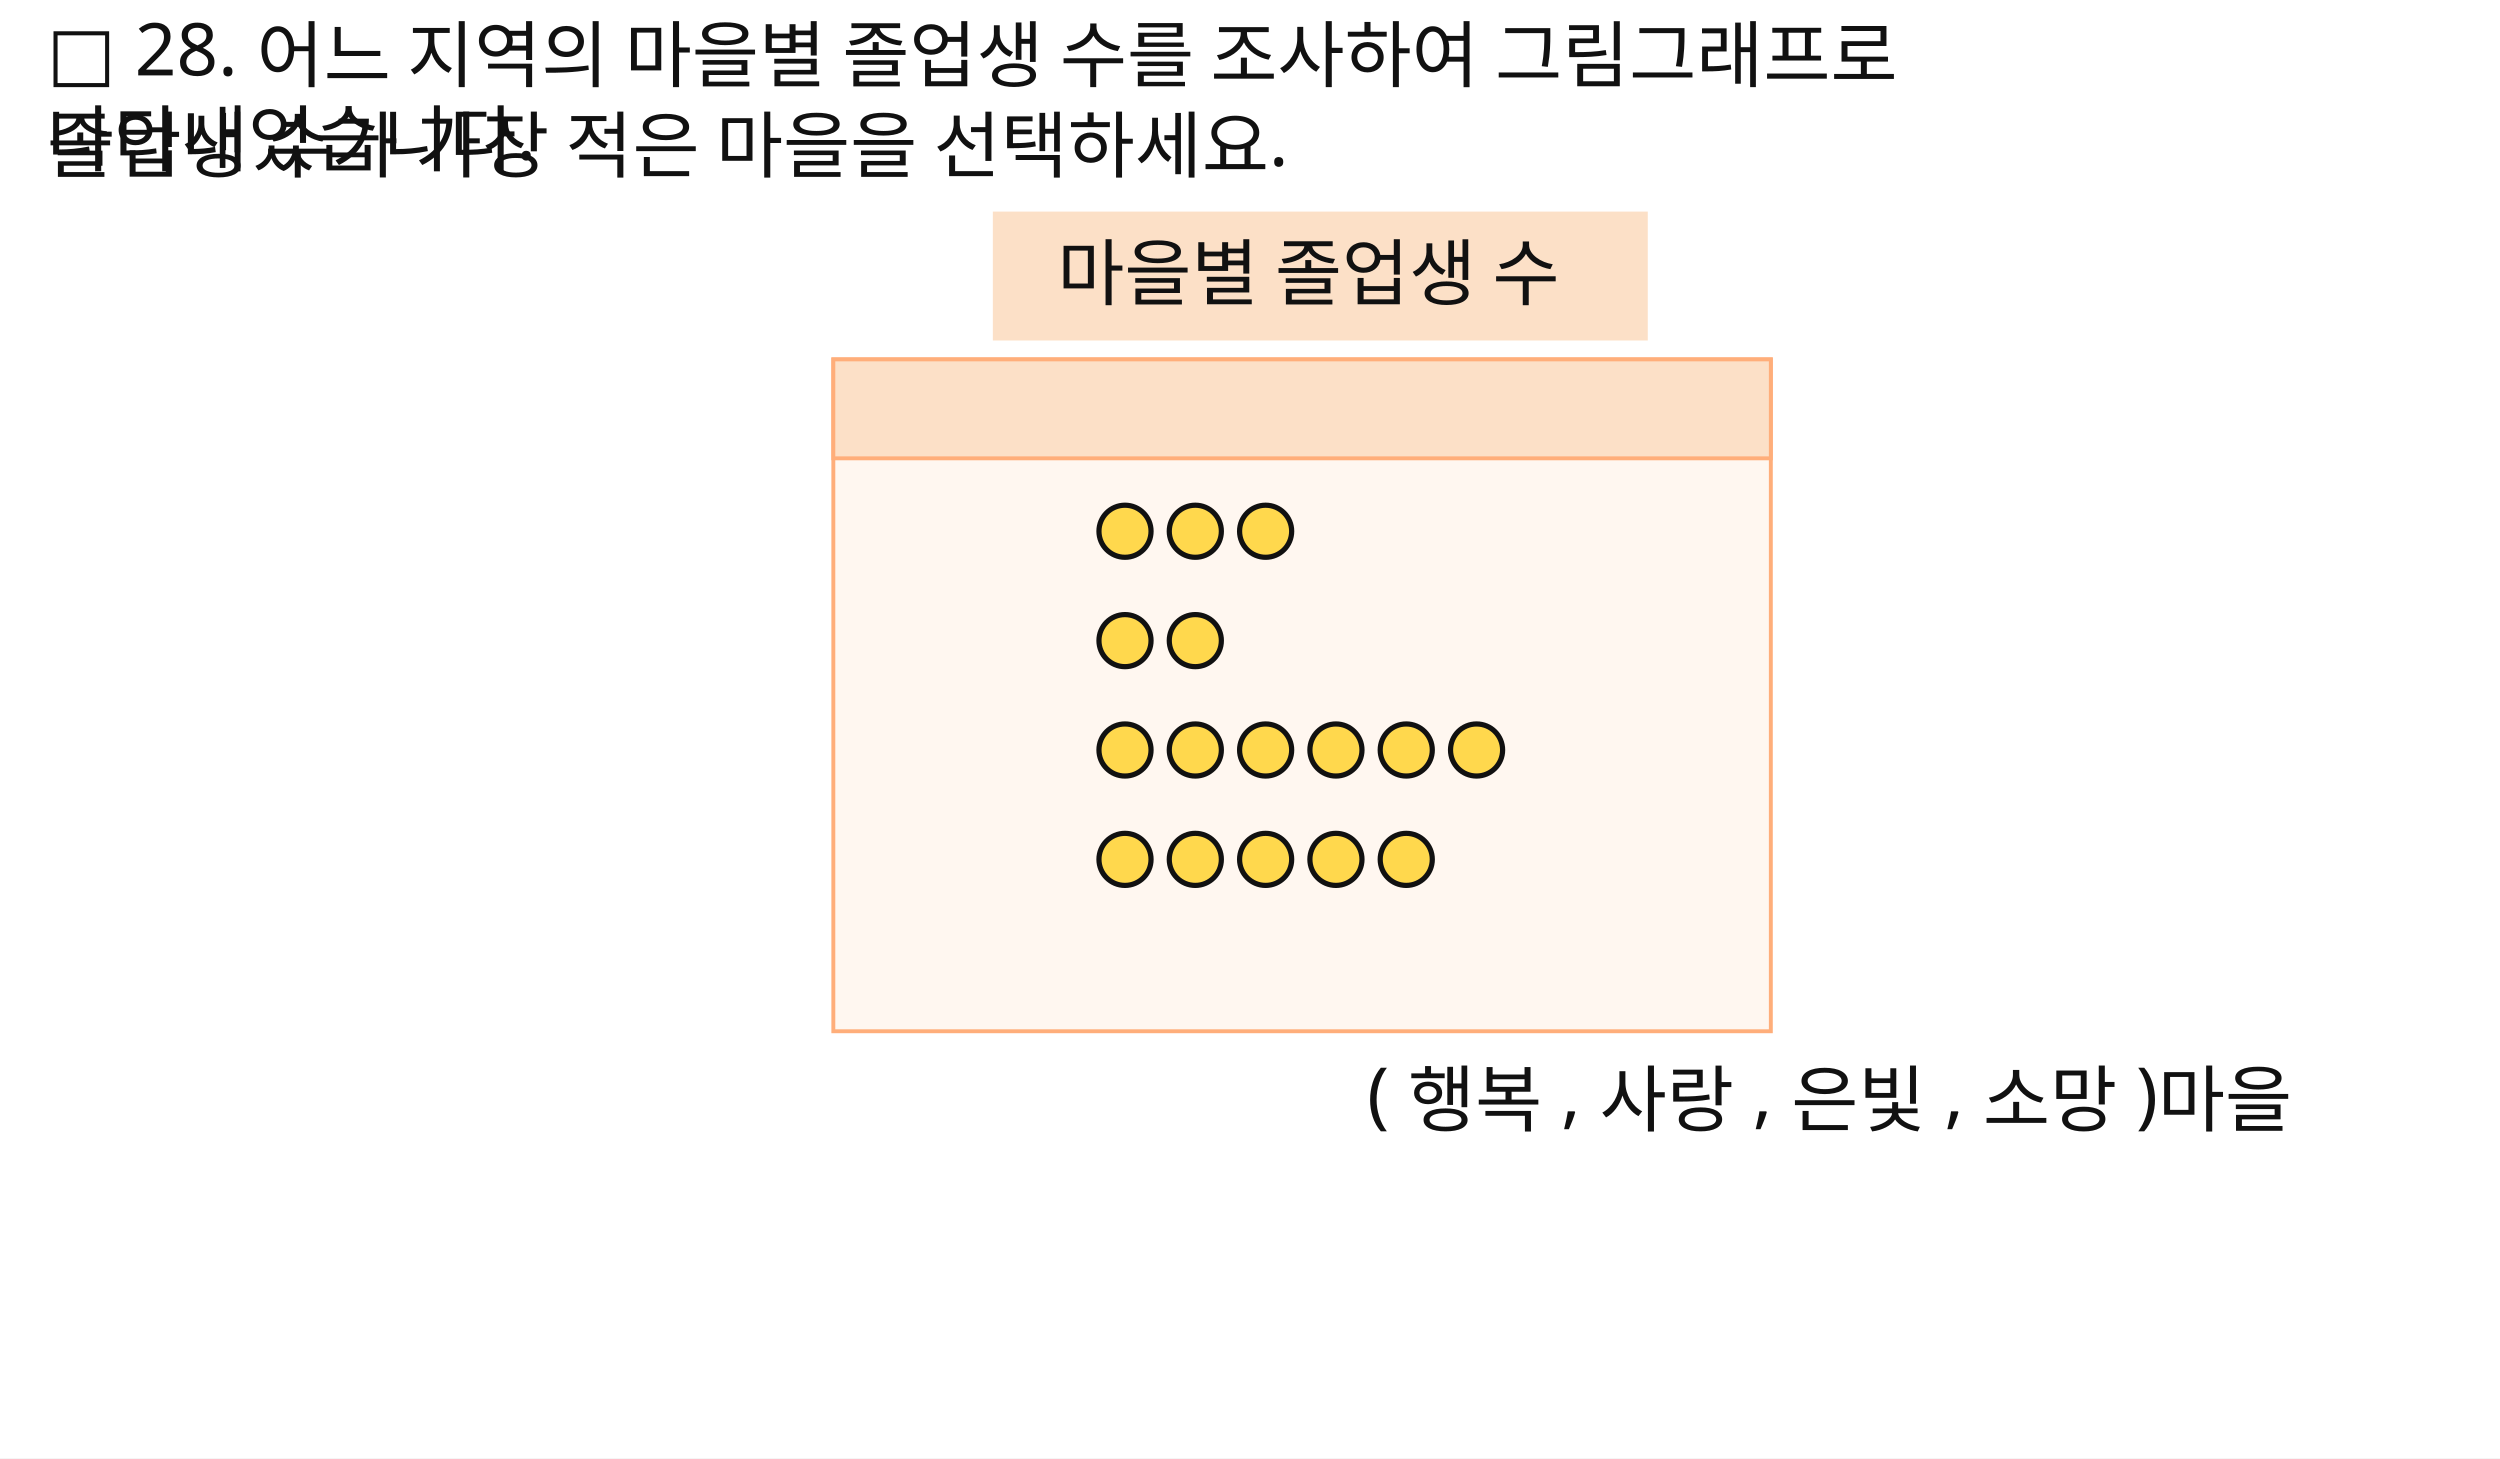
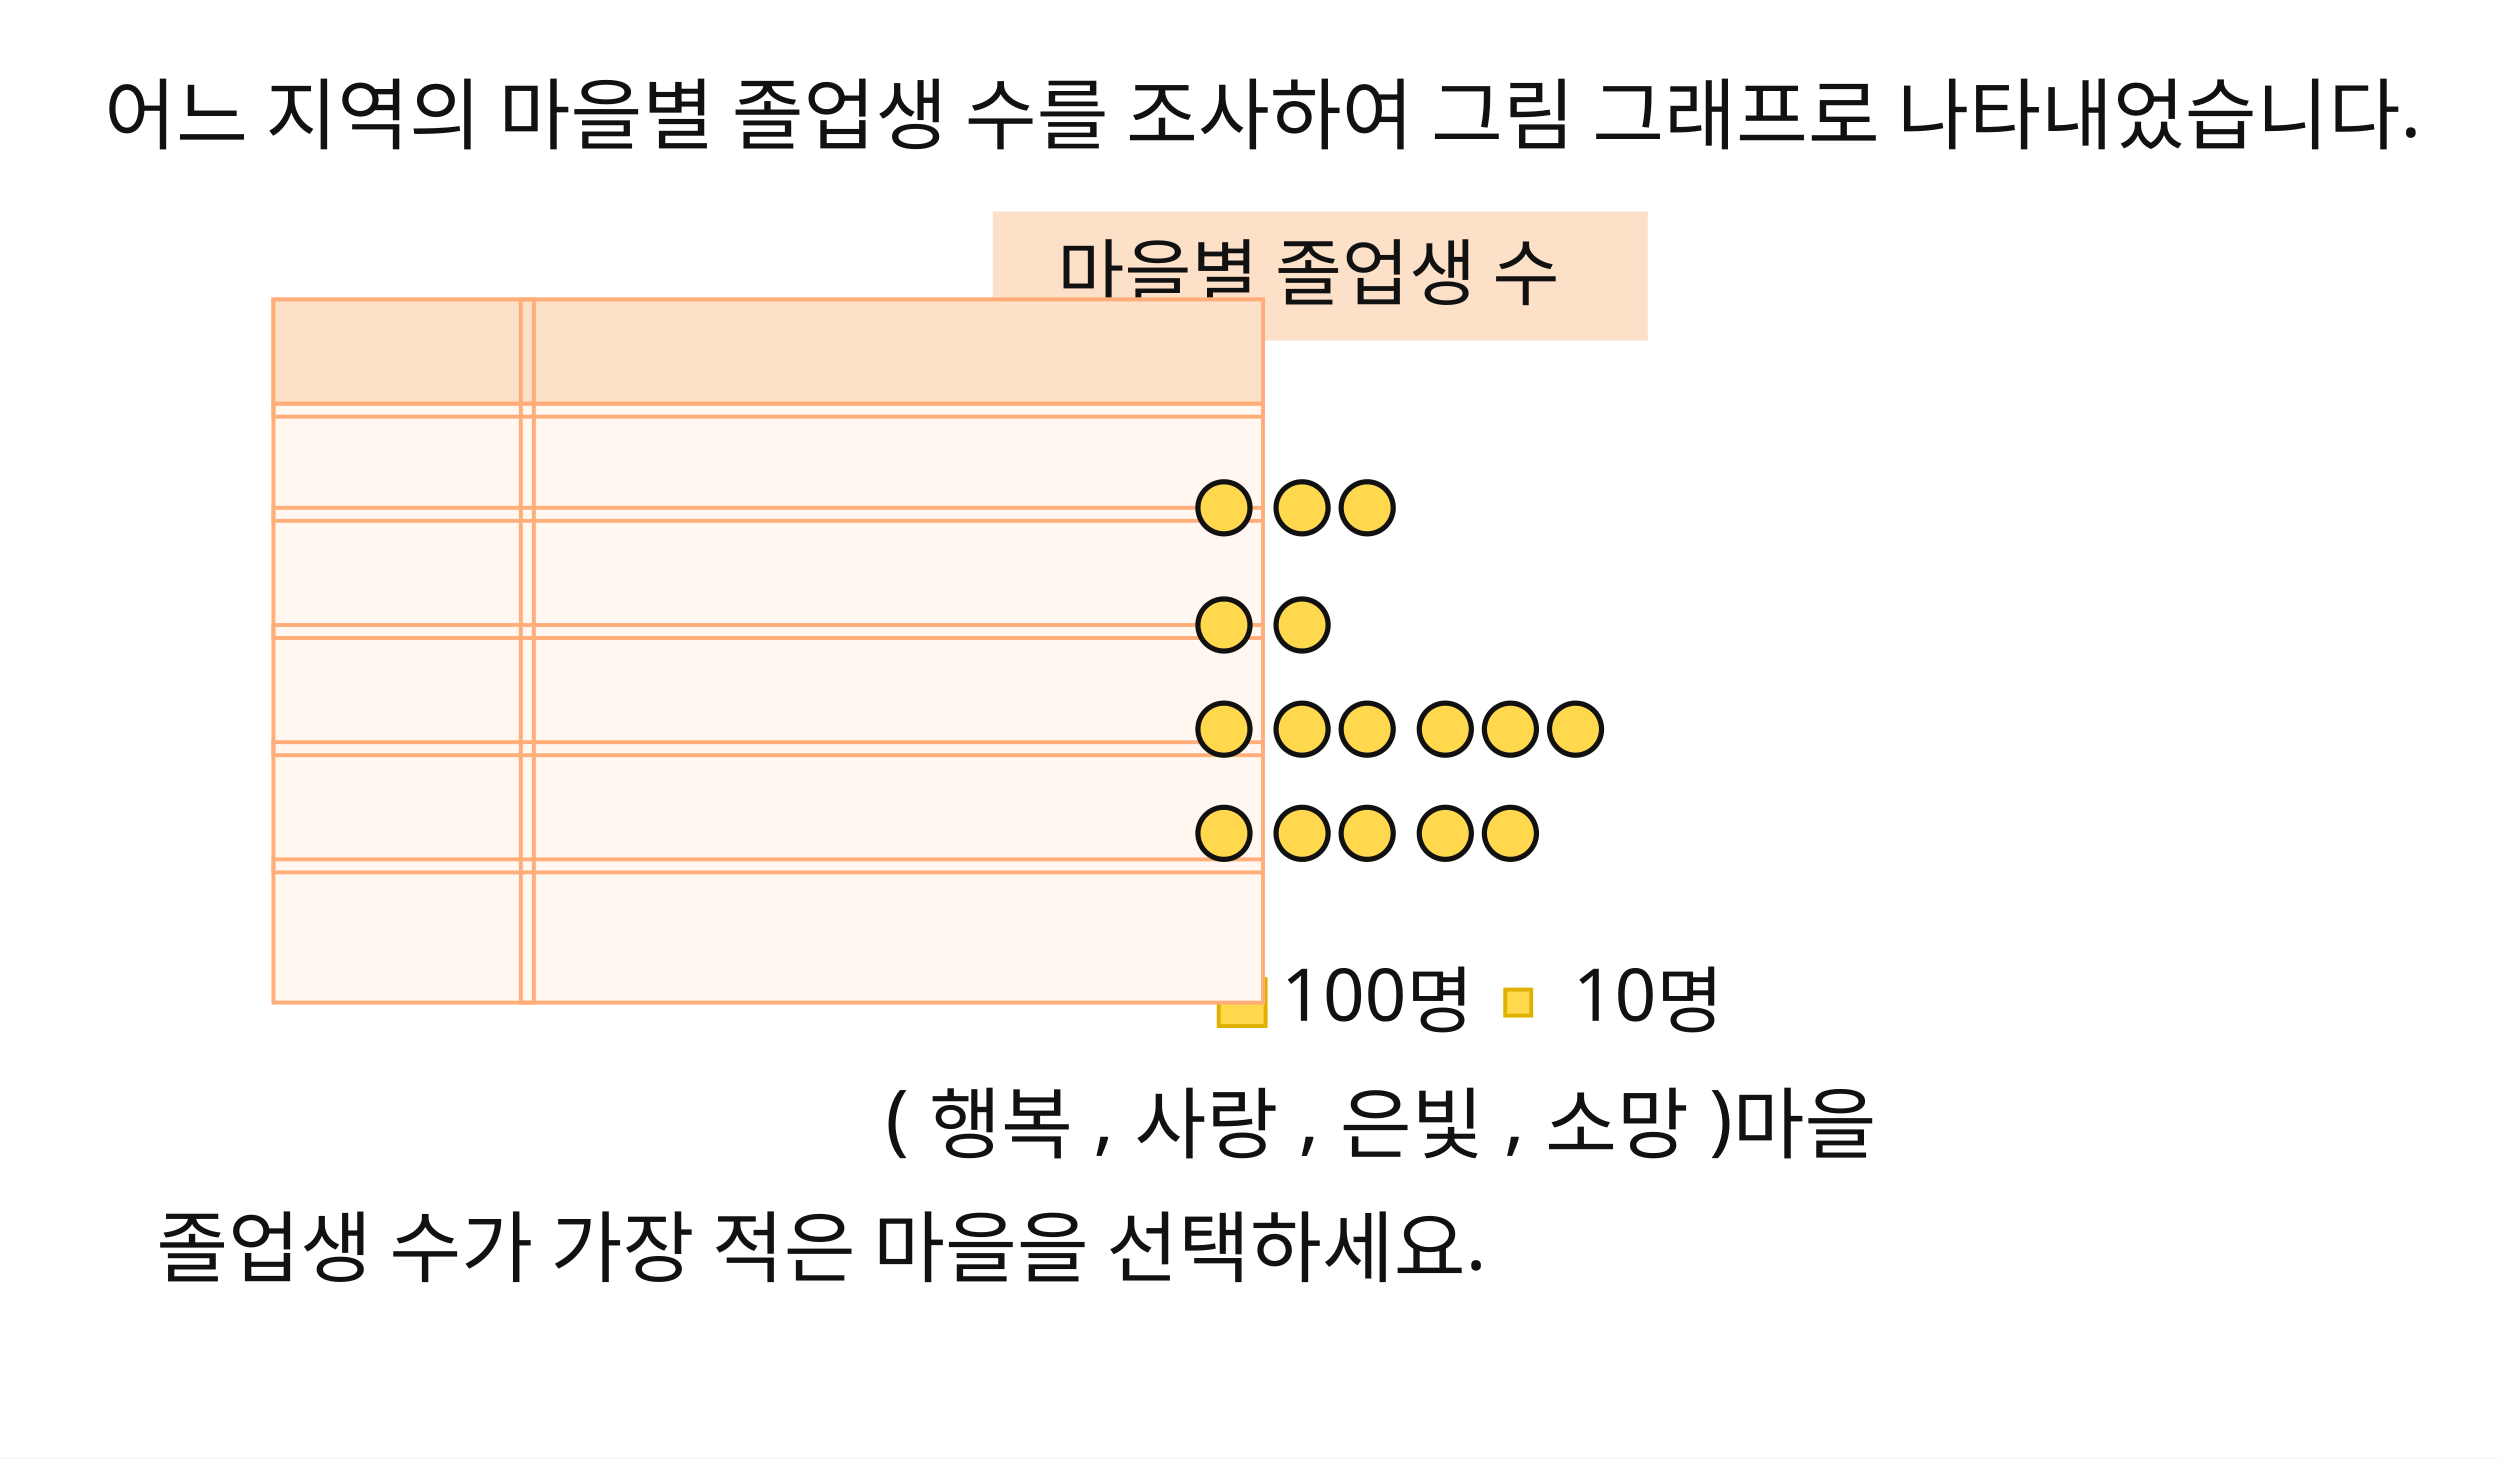
<svg xmlns="http://www.w3.org/2000/svg" width="960" height="560" viewBox="0 0 960 560">
  <rect x="0" y="0" width="960" height="560" fill="#FFFFFF" />
  <rect id="slot.title.rect" x="382" y="82" width="250" height="48" fill="#FCE0C7" stroke="#FCE0C7" stroke-width="1.5" />
  <rect id="slot.legend.big.icon.rect" x="468" y="376" width="18" height="18" fill="#FFD84D" stroke="#E0B200" stroke-width="1.5" />
  <rect id="slot.legend.small.icon.rect" x="578" y="380" width="10" height="10" fill="#FFD84D" stroke="#E0B200" stroke-width="1.5" />
-   <text id="slot.q1.text" x="18" y="30" fill="#111111" font-family="Noto Sans KR, sans-serif" font-size="28">
-     <tspan x="18" dy="0">□ 28. 어느 지역의 마을별 졸업생 수를 조사하여 그림그래프로</tspan>
-     <tspan x="18" dy="1.2em">나타내었습니다.</tspan>
-   </text>
-   <text id="slot.q2.text" x="18" y="66" fill="#111111" font-family="Noto Sans KR, sans-serif" font-size="28">졸업생 수가 가장 적은 마을을 선택하세요.</text>
-   <text id="slot.table.header.left.text" x="340" y="168" fill="#111111" font-family="Noto Sans KR, sans-serif" font-size="28">마을</text>
-   <text id="slot.table.header.right.text" x="456" y="168" fill="#111111" font-family="Noto Sans KR, sans-serif" font-size="28">졸업생 수</text>
-   <text id="slot.table.row1.label.text" x="344" y="210" fill="#111111" font-family="Noto Sans KR, sans-serif" font-size="28">행복</text>
-   <text id="slot.table.row2.label.text" x="344" y="252" fill="#111111" font-family="Noto Sans KR, sans-serif" font-size="28">사랑</text>
-   <text id="slot.table.row3.label.text" x="344" y="294" fill="#111111" font-family="Noto Sans KR, sans-serif" font-size="28">은빛</text>
-   <text id="slot.table.row4.label.text" x="344" y="336" fill="#111111" font-family="Noto Sans KR, sans-serif" font-size="28">소망</text>
+   <text id="slot.q1.text" x="40" y="55" fill="#111111" font-family="Noto Sans KR, sans-serif" font-size="30">어느 지역의 마을별 졸업생 수를 조사하여 그림 그래프로 나타내었습니다.</text>
+   <text id="slot.q2.text" x="60" y="490" fill="#111111" font-family="Noto Sans KR, sans-serif" font-size="30">졸업생 수가 가장 적은 마을을 선택하세요.</text>
+   <text id="slot.table.header.left.text" x="125" y="145" fill="#111111" font-family="Noto Sans KR, sans-serif" font-size="30">마을</text>
+   <text id="slot.table.header.right.text" x="250" y="145" fill="#111111" font-family="Noto Sans KR, sans-serif" font-size="30">졸업생 수</text>
+   <text id="slot.table.row1.label.text" x="130" y="190" fill="#111111" font-family="Noto Sans KR, sans-serif" font-size="30">행복</text>
+   <text id="slot.table.row2.label.text" x="130" y="230" fill="#111111" font-family="Noto Sans KR, sans-serif" font-size="30">사랑</text>
+   <text id="slot.table.row3.label.text" x="130" y="275" fill="#111111" font-family="Noto Sans KR, sans-serif" font-size="30">은빛</text>
+   <text id="slot.table.row4.label.text" x="130" y="320" fill="#111111" font-family="Noto Sans KR, sans-serif" font-size="30">소망</text>
  <text id="slot.legend.big.text.text" x="492" y="392" fill="#111111" font-family="Noto Sans KR, sans-serif" font-size="28">100명</text>
  <text id="slot.legend.small.text.text" x="604" y="392" fill="#111111" font-family="Noto Sans KR, sans-serif" font-size="28">10명</text>
-   <text id="slot.choice.text" x="525" y="430" fill="#111111" font-family="Noto Sans KR, sans-serif" font-size="28">( 행복 , 사랑 , 은빛 , 소망 )마을</text>
+   <text id="slot.choice.text" x="340" y="440" fill="#111111" font-family="Noto Sans KR, sans-serif" font-size="30">( 행복 , 사랑 , 은빛 , 소망 )마을</text>
  <text id="slot.title.text.text" x="406" y="115" fill="#111111" font-family="Noto Sans KR, sans-serif" font-size="28">마을별 졸업생 수</text>
-   <rect id="slot.table.frame.rect" x="320" y="138" width="360" height="258" fill="#FFF7F0" stroke="#FFAE7A" stroke-width="1.5" />
-   <rect id="slot.table.titlebox.rect" x="320" y="138" width="360" height="38" fill="#FCE0C7" stroke="#FFAE7A" stroke-width="1.5" />
-   <rect id="slot.table.grid.v1.rect" x="410" y="138" width="0" height="258" fill="none" stroke="#FFAE7A" stroke-width="1.5" />
-   <rect id="slot.table.grid.h1.rect" x="320" y="176" width="360" height="0" fill="none" stroke="#FFAE7A" stroke-width="1.5" />
-   <rect id="slot.table.grid.h2.rect" x="320" y="218" width="360" height="0" fill="none" stroke="#FFAE7A" stroke-width="1.5" />
-   <rect id="slot.table.grid.h3.rect" x="320" y="260" width="360" height="0" fill="none" stroke="#FFAE7A" stroke-width="1.5" />
-   <rect id="slot.table.grid.h4.rect" x="320" y="302" width="360" height="0" fill="none" stroke="#FFAE7A" stroke-width="1.5" />
-   <rect id="slot.table.grid.h5.rect" x="320" y="344" width="360" height="0" fill="none" stroke="#FFAE7A" stroke-width="1.5" />
-   <circle id="slot.icon.h1.1.circle" cx="432" cy="204" r="10" stroke="#111111" stroke-width="2" fill="#FFD84D" />
-   <circle id="slot.icon.h1.2.circle" cx="459" cy="204" r="10" stroke="#111111" stroke-width="2" fill="#FFD84D" />
-   <circle id="slot.icon.h1.3.circle" cx="486" cy="204" r="10" stroke="#111111" stroke-width="2" fill="#FFD84D" />
-   <circle id="slot.icon.h2.1.circle" cx="432" cy="246" r="10" stroke="#111111" stroke-width="2" fill="#FFD84D" />
-   <circle id="slot.icon.h2.2.circle" cx="459" cy="246" r="10" stroke="#111111" stroke-width="2" fill="#FFD84D" />
-   <circle id="slot.icon.h3.1.circle" cx="432" cy="288" r="10" stroke="#111111" stroke-width="2" fill="#FFD84D" />
-   <circle id="slot.icon.h3.2.circle" cx="459" cy="288" r="10" stroke="#111111" stroke-width="2" fill="#FFD84D" />
-   <circle id="slot.icon.h3.3.circle" cx="486" cy="288" r="10" stroke="#111111" stroke-width="2" fill="#FFD84D" />
-   <circle id="slot.icon.h3.4.circle" cx="513" cy="288" r="10" stroke="#111111" stroke-width="2" fill="#FFD84D" />
-   <circle id="slot.icon.h3.5.circle" cx="540" cy="288" r="10" stroke="#111111" stroke-width="2" fill="#FFD84D" />
-   <circle id="slot.icon.h3.6.circle" cx="567" cy="288" r="10" stroke="#111111" stroke-width="2" fill="#FFD84D" />
-   <circle id="slot.icon.h4.1.circle" cx="432" cy="330" r="10" stroke="#111111" stroke-width="2" fill="#FFD84D" />
-   <circle id="slot.icon.h4.2.circle" cx="459" cy="330" r="10" stroke="#111111" stroke-width="2" fill="#FFD84D" />
-   <circle id="slot.icon.h4.3.circle" cx="486" cy="330" r="10" stroke="#111111" stroke-width="2" fill="#FFD84D" />
-   <circle id="slot.icon.h4.4.circle" cx="513" cy="330" r="10" stroke="#111111" stroke-width="2" fill="#FFD84D" />
-   <circle id="slot.icon.h4.5.circle" cx="540" cy="330" r="10" stroke="#111111" stroke-width="2" fill="#FFD84D" />
+   <rect id="slot.table.frame.rect" x="105" y="115" width="380" height="270" fill="#FFF7F0" stroke="#FFAE7A" stroke-width="1.5" />
+   <rect id="slot.table.titlebox.rect" x="105" y="115" width="380" height="40" fill="#FCE0C7" stroke="#FFAE7A" stroke-width="1.5" />
+   <rect id="slot.table.grid.v1.rect" x="200" y="115" width="5" height="270" fill="none" stroke="#FFAE7A" stroke-width="1.5" />
+   <rect id="slot.table.grid.h1.rect" x="105" y="155" width="380" height="5" fill="none" stroke="#FFAE7A" stroke-width="1.5" />
+   <rect id="slot.table.grid.h2.rect" x="105" y="195" width="380" height="5" fill="none" stroke="#FFAE7A" stroke-width="1.5" />
+   <rect id="slot.table.grid.h3.rect" x="105" y="240" width="380" height="5" fill="none" stroke="#FFAE7A" stroke-width="1.5" />
+   <rect id="slot.table.grid.h4.rect" x="105" y="285" width="380" height="5" fill="none" stroke="#FFAE7A" stroke-width="1.5" />
+   <rect id="slot.table.grid.h5.rect" x="105" y="330" width="380" height="5" fill="none" stroke="#FFAE7A" stroke-width="1.5" />
+   <circle id="slot.icon.h1.1.circle" cx="470" cy="195" r="10" stroke="#111111" stroke-width="2" fill="#FFD84D" />
+   <circle id="slot.icon.h1.2.circle" cx="500" cy="195" r="10" stroke="#111111" stroke-width="2" fill="#FFD84D" />
+   <circle id="slot.icon.h1.3.circle" cx="525" cy="195" r="10" stroke="#111111" stroke-width="2" fill="#FFD84D" />
+   <circle id="slot.icon.h2.1.circle" cx="470" cy="240" r="10" stroke="#111111" stroke-width="2" fill="#FFD84D" />
+   <circle id="slot.icon.h2.2.circle" cx="500" cy="240" r="10" stroke="#111111" stroke-width="2" fill="#FFD84D" />
+   <circle id="slot.icon.h3.1.circle" cx="470" cy="280" r="10" stroke="#111111" stroke-width="2" fill="#FFD84D" />
+   <circle id="slot.icon.h3.2.circle" cx="500" cy="280" r="10" stroke="#111111" stroke-width="2" fill="#FFD84D" />
+   <circle id="slot.icon.h3.3.circle" cx="525" cy="280" r="10" stroke="#111111" stroke-width="2" fill="#FFD84D" />
+   <circle id="slot.icon.h3.4.circle" cx="555" cy="280" r="10" stroke="#111111" stroke-width="2" fill="#FFD84D" />
+   <circle id="slot.icon.h3.5.circle" cx="580" cy="280" r="10" stroke="#111111" stroke-width="2" fill="#FFD84D" />
+   <circle id="slot.icon.h3.6.circle" cx="605" cy="280" r="10" stroke="#111111" stroke-width="2" fill="#FFD84D" />
+   <circle id="slot.icon.h4.1.circle" cx="470" cy="320" r="10" stroke="#111111" stroke-width="2" fill="#FFD84D" />
+   <circle id="slot.icon.h4.2.circle" cx="500" cy="320" r="10" stroke="#111111" stroke-width="2" fill="#FFD84D" />
+   <circle id="slot.icon.h4.3.circle" cx="525" cy="320" r="10" stroke="#111111" stroke-width="2" fill="#FFD84D" />
+   <circle id="slot.icon.h4.4.circle" cx="555" cy="320" r="10" stroke="#111111" stroke-width="2" fill="#FFD84D" />
+   <circle id="slot.icon.h4.5.circle" cx="580" cy="320" r="10" stroke="#111111" stroke-width="2" fill="#FFD84D" />
</svg>
